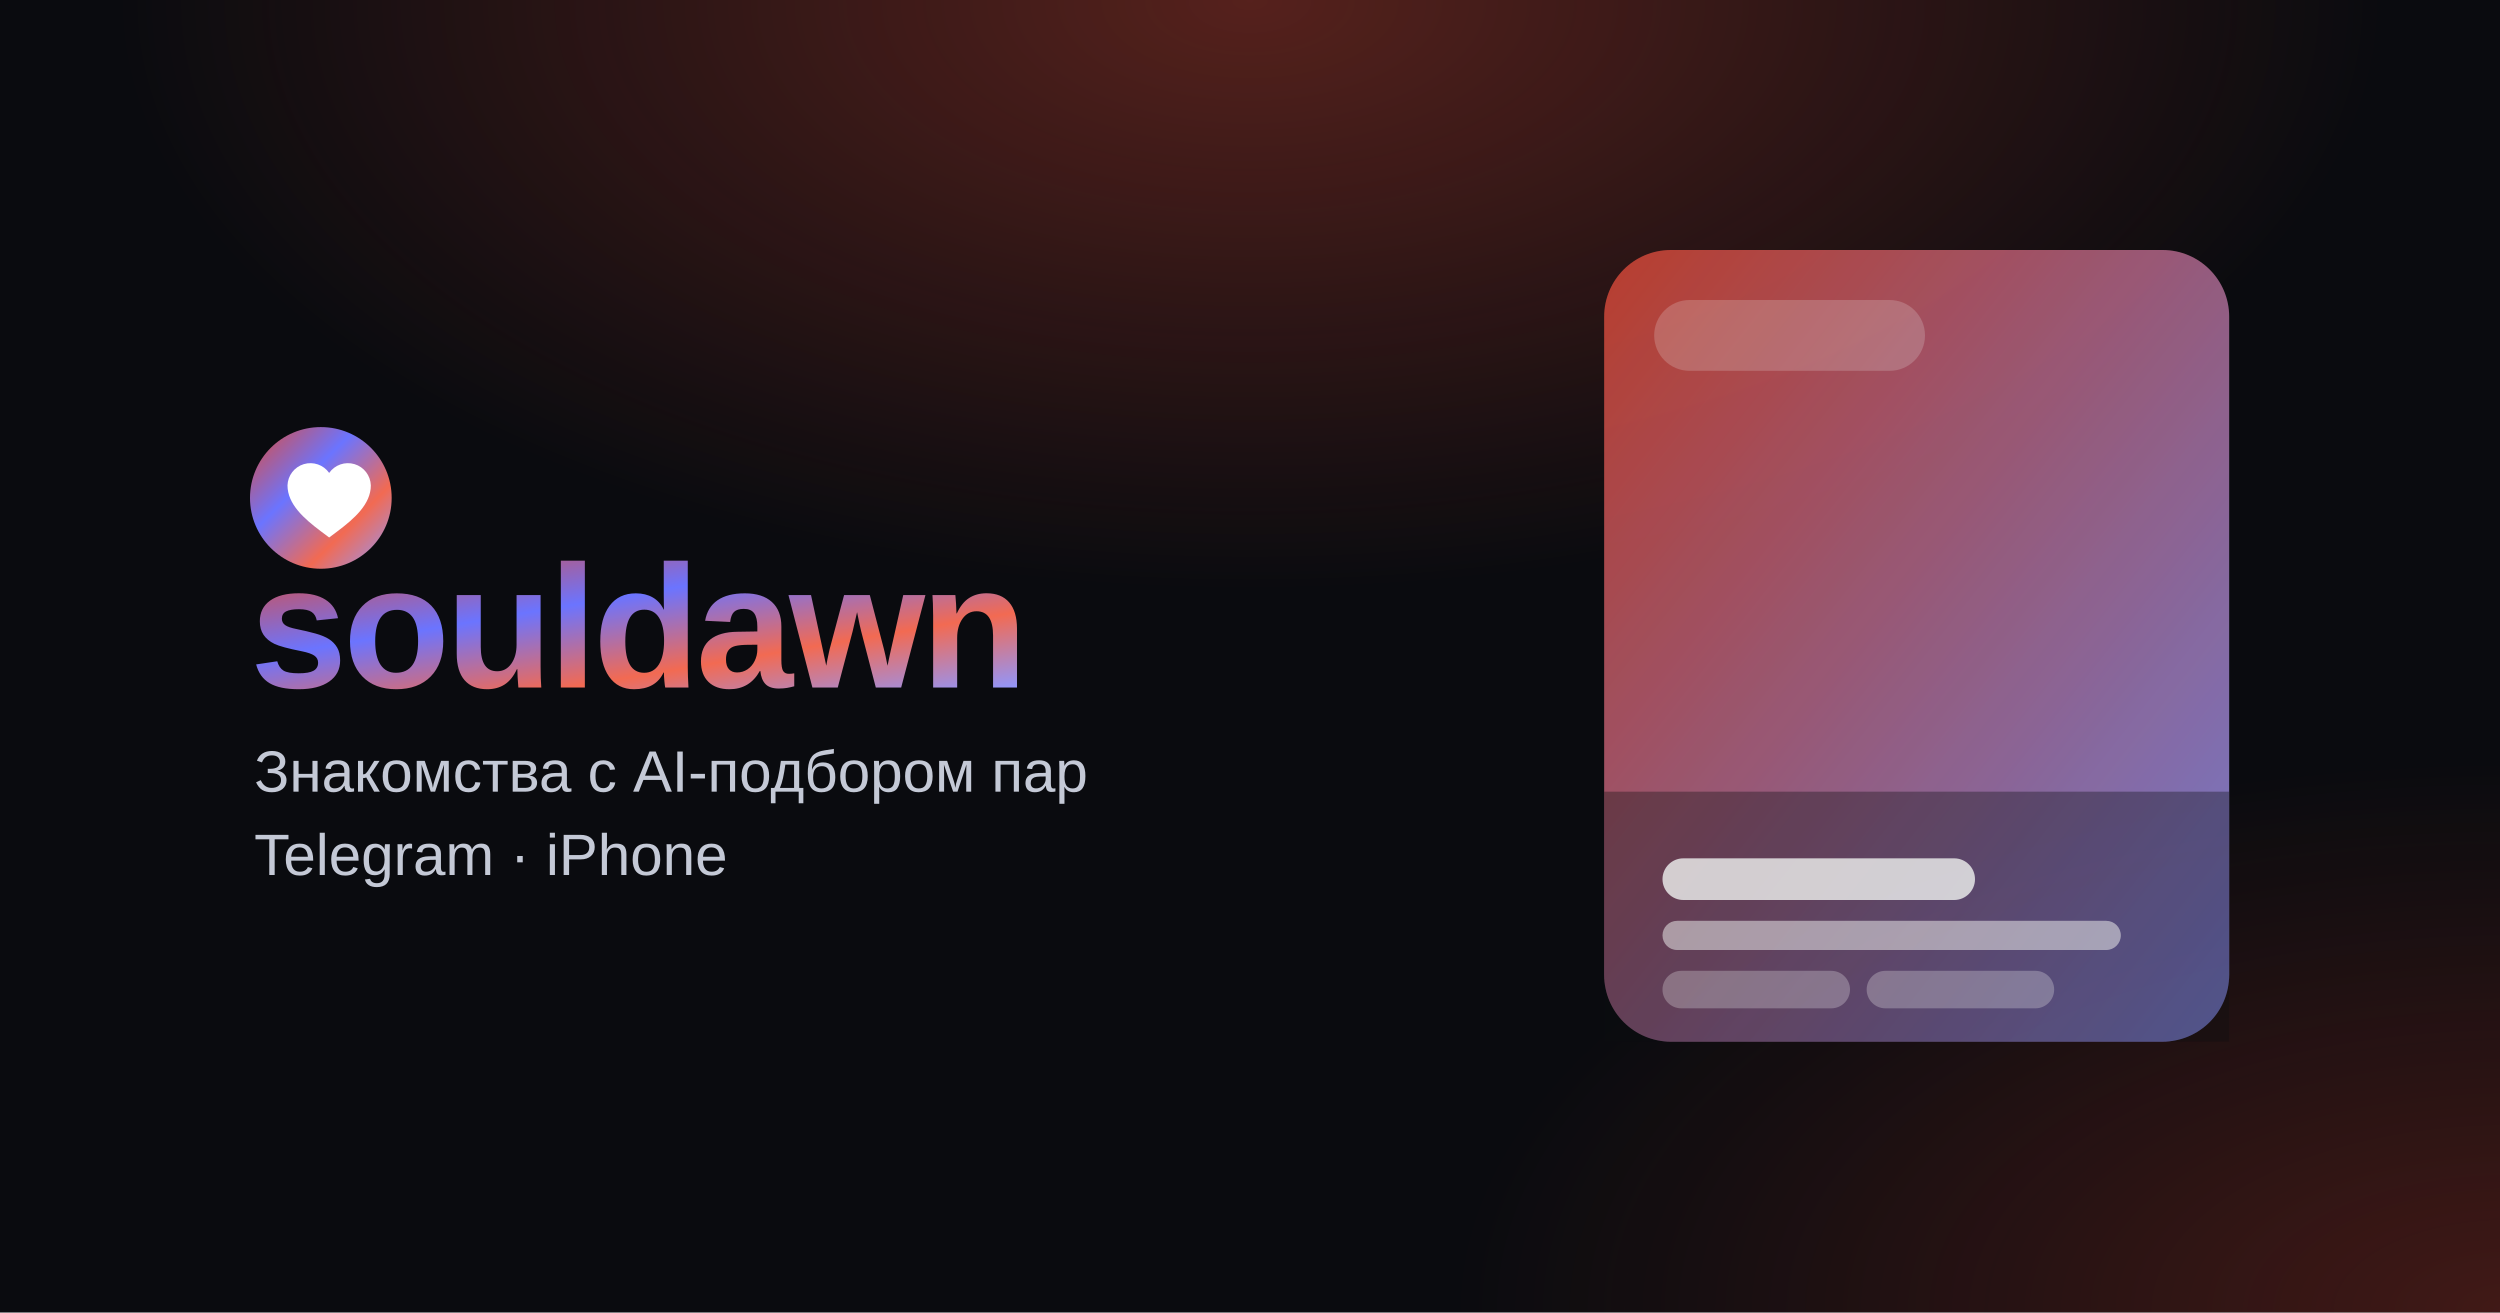
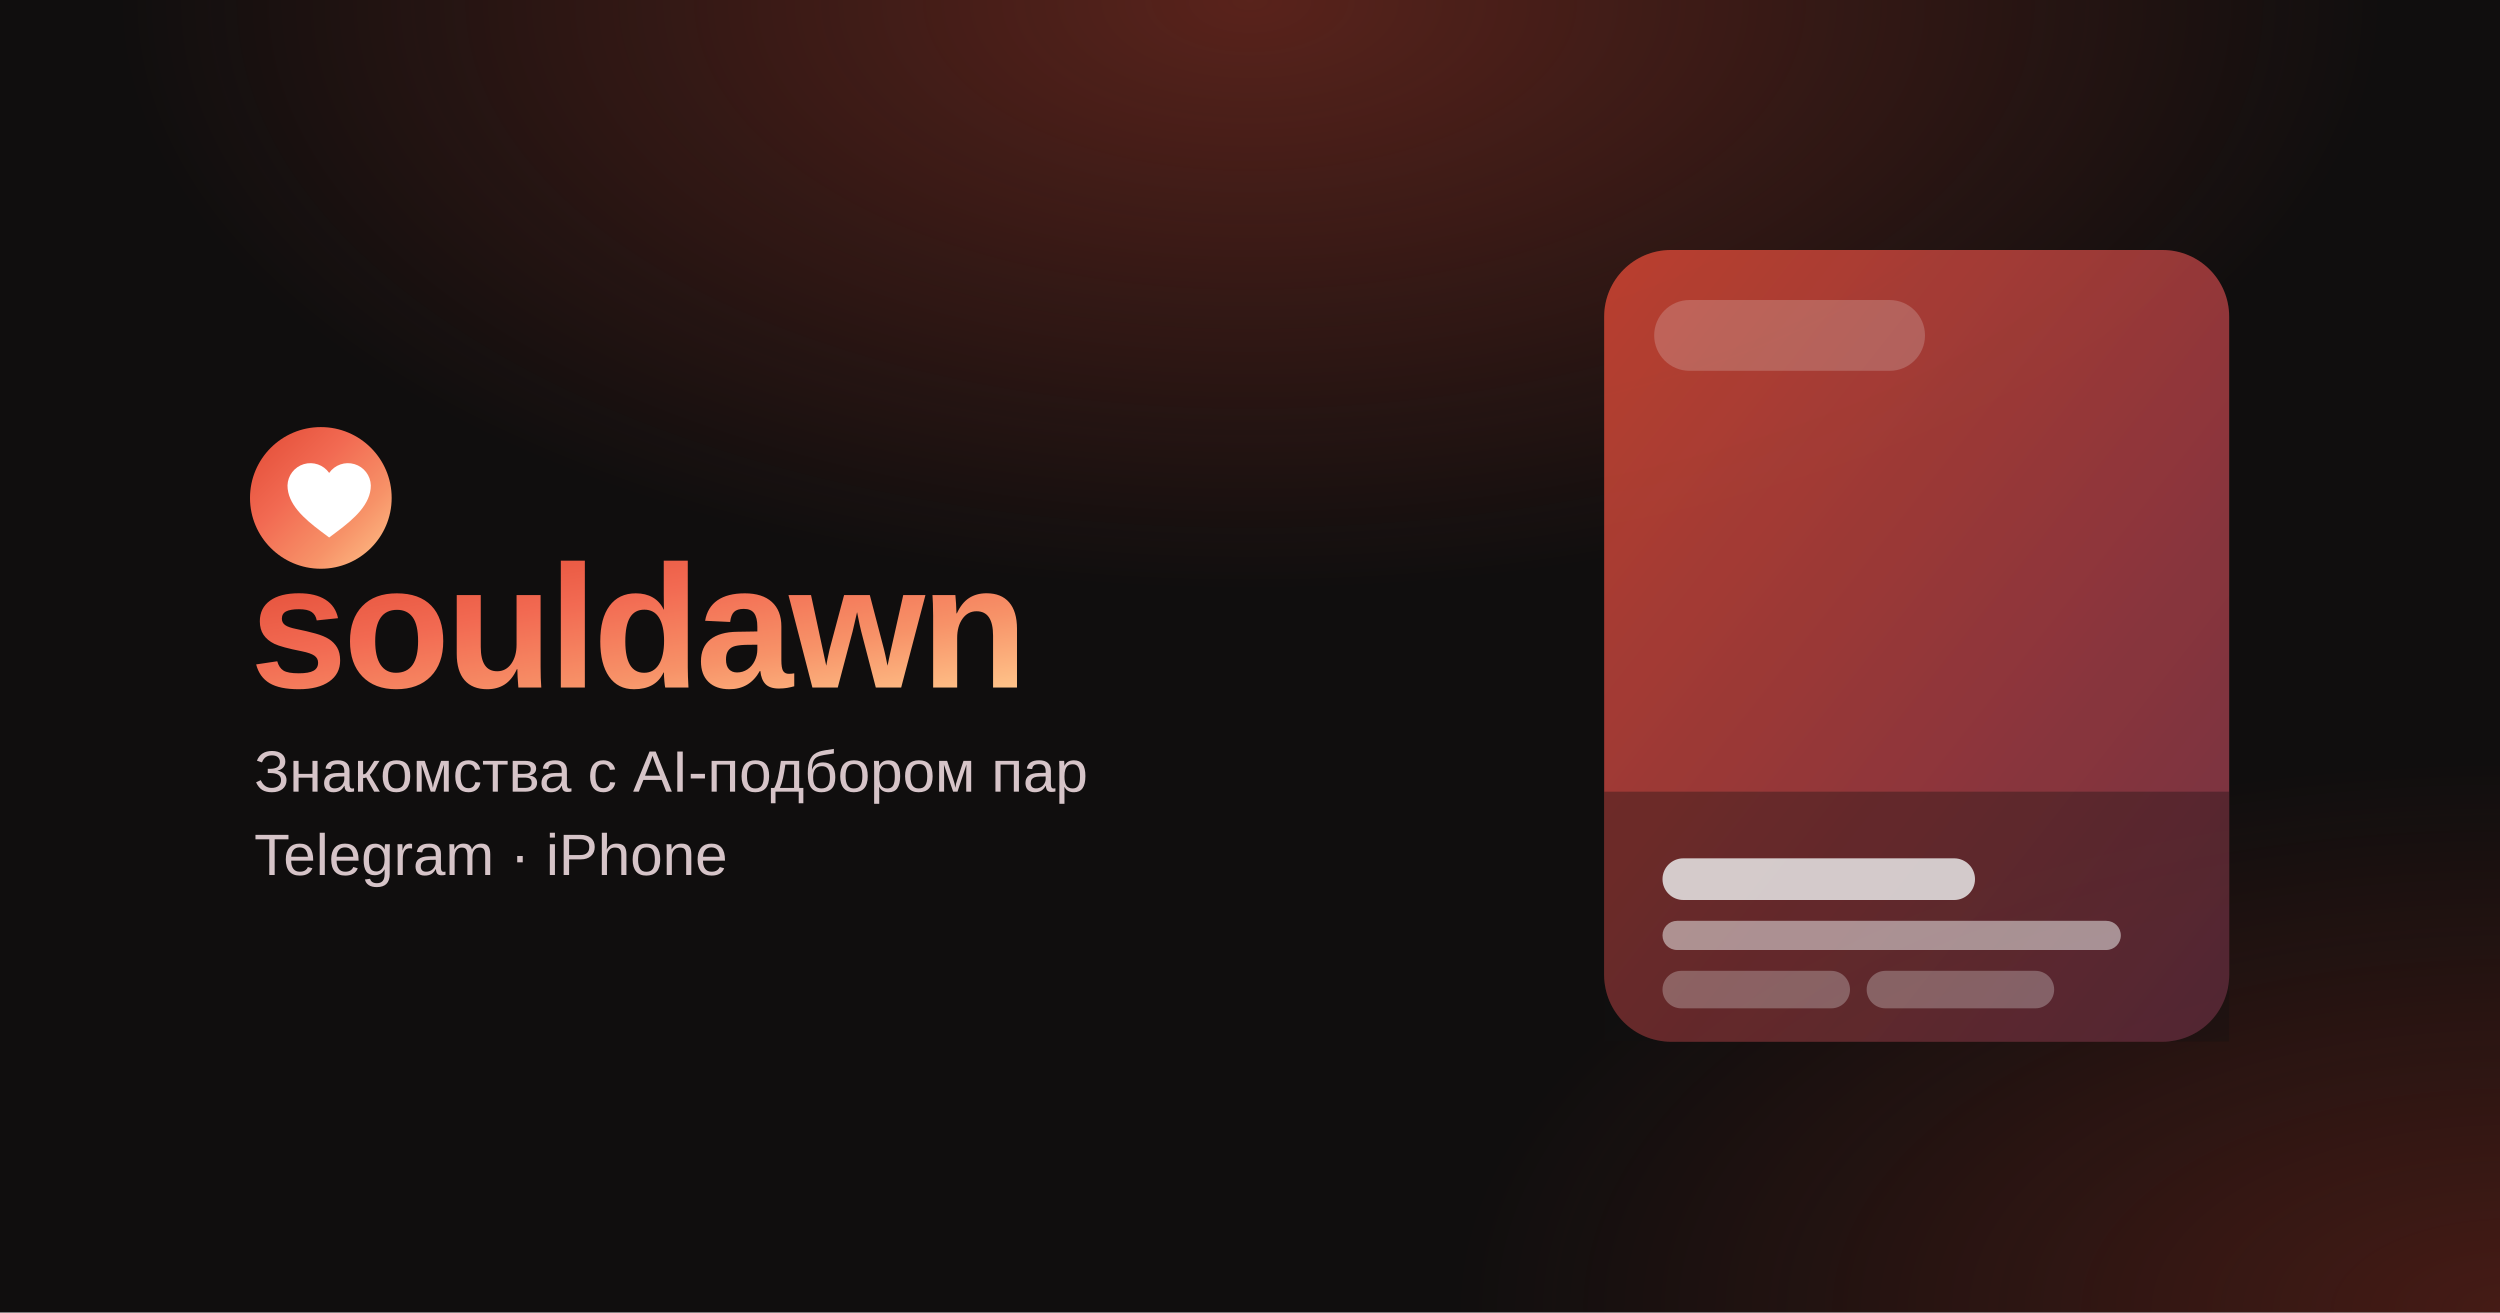
<svg xmlns="http://www.w3.org/2000/svg" width="1200" height="630" viewBox="0 0 1200 630" role="img" aria-labelledby="ogTitle ogDesc">
  <defs>
    <linearGradient id="dawn" x1="0%" y1="0%" x2="100%" y2="100%">
      <stop offset="0%" stop-color="#e14a35" />
-       <stop offset="38%" stop-color="#6b74ff" />
-       <stop offset="70%" stop-color="#f26a52" />
-       <stop offset="100%" stop-color="#8f97ff" />
+       <stop offset="38%" stop-color="#f26a52" />
+       <stop offset="70%" stop-color="#f79268" />
+       <stop offset="100%" stop-color="#ffc48a" />
    </linearGradient>
    <radialGradient id="glow1" cx="50%" cy="0%" r="75%">
      <stop offset="0%" stop-color="#e14a35" stop-opacity="0.35" />
      <stop offset="60%" stop-color="#e14a35" stop-opacity="0" />
    </radialGradient>
    <radialGradient id="glow2" cx="100%" cy="100%" r="70%">
      <stop offset="0%" stop-color="#c23a27" stop-opacity="0.30" />
      <stop offset="60%" stop-color="#c23a27" stop-opacity="0" />
    </radialGradient>
    <linearGradient id="cardGrad" x1="0%" y1="0%" x2="100%" y2="100%">
      <stop offset="0%" stop-color="#e14a35" />
-       <stop offset="100%" stop-color="#8f97ff" />
+       <stop offset="100%" stop-color="#8a3a52" />
    </linearGradient>
  </defs>
-   <rect width="1200" height="630" fill="#0a0b0f" />
+   <rect width="1200" height="630" fill="#100e0e" />
  <rect width="1200" height="630" fill="url(#glow1)" />
  <rect width="1200" height="630" fill="url(#glow2)" />
  <g transform="translate(770,120)" opacity="0.9">
    <rect x="0" y="0" width="300" height="380" rx="32" fill="url(#cardGrad)" />
-     <rect x="0" y="0" width="300" height="380" rx="32" fill="#0a0b0f" opacity="0.12" />
+     <rect x="0" y="0" width="300" height="380" rx="32" fill="#100e0e" opacity="0.12" />
    <rect x="24" y="24" width="130" height="34" rx="17" fill="#ffffff" opacity="0.22" />
-     <rect x="0" y="260" width="300" height="120" rx="0" fill="#0a0b0f" opacity="0.35" />
+     <rect x="0" y="260" width="300" height="120" rx="0" fill="#100e0e" opacity="0.35" />
    <rect x="28" y="292" width="150" height="20" rx="10" fill="#ffffff" opacity="0.85" />
    <rect x="28" y="322" width="220" height="14" rx="7" fill="#ffffff" opacity="0.55" />
    <rect x="28" y="346" width="90" height="18" rx="9" fill="#ffffff" opacity="0.3" />
    <rect x="126" y="346" width="90" height="18" rx="9" fill="#ffffff" opacity="0.3" />
  </g>
  <g transform="translate(120,205)">
    <circle cx="34" cy="34" r="34" fill="url(#dawn)" />
    <path d="M34 50c-8-6-16-13-16-22a11 11 0 0 1 20-6 11 11 0 0 1 20 6c0 9-8 16-16 22l-4 3z" fill="#ffffff" />
  </g>
  <text x="120" y="330" font-family="Arial, Helvetica, sans-serif" font-size="84" font-weight="800" letter-spacing="-2" fill="url(#dawn)">souldawn</text>
-   <text x="122" y="380" font-family="Arial, Helvetica, sans-serif" font-size="28" font-weight="400" fill="#c4c9d6">Знакомства с AI-подбором пар</text>
-   <text x="122" y="420" font-family="Arial, Helvetica, sans-serif" font-size="28" font-weight="400" fill="#c4c9d6">Telegram · iPhone</text>
+   <text x="122" y="380" font-family="Arial, Helvetica, sans-serif" font-size="28" font-weight="400" fill="#d6c4c8">Знакомства с AI-подбором пар</text>
+   <text x="122" y="420" font-family="Arial, Helvetica, sans-serif" font-size="28" font-weight="400" fill="#d6c4c8">Telegram · iPhone</text>
</svg>
